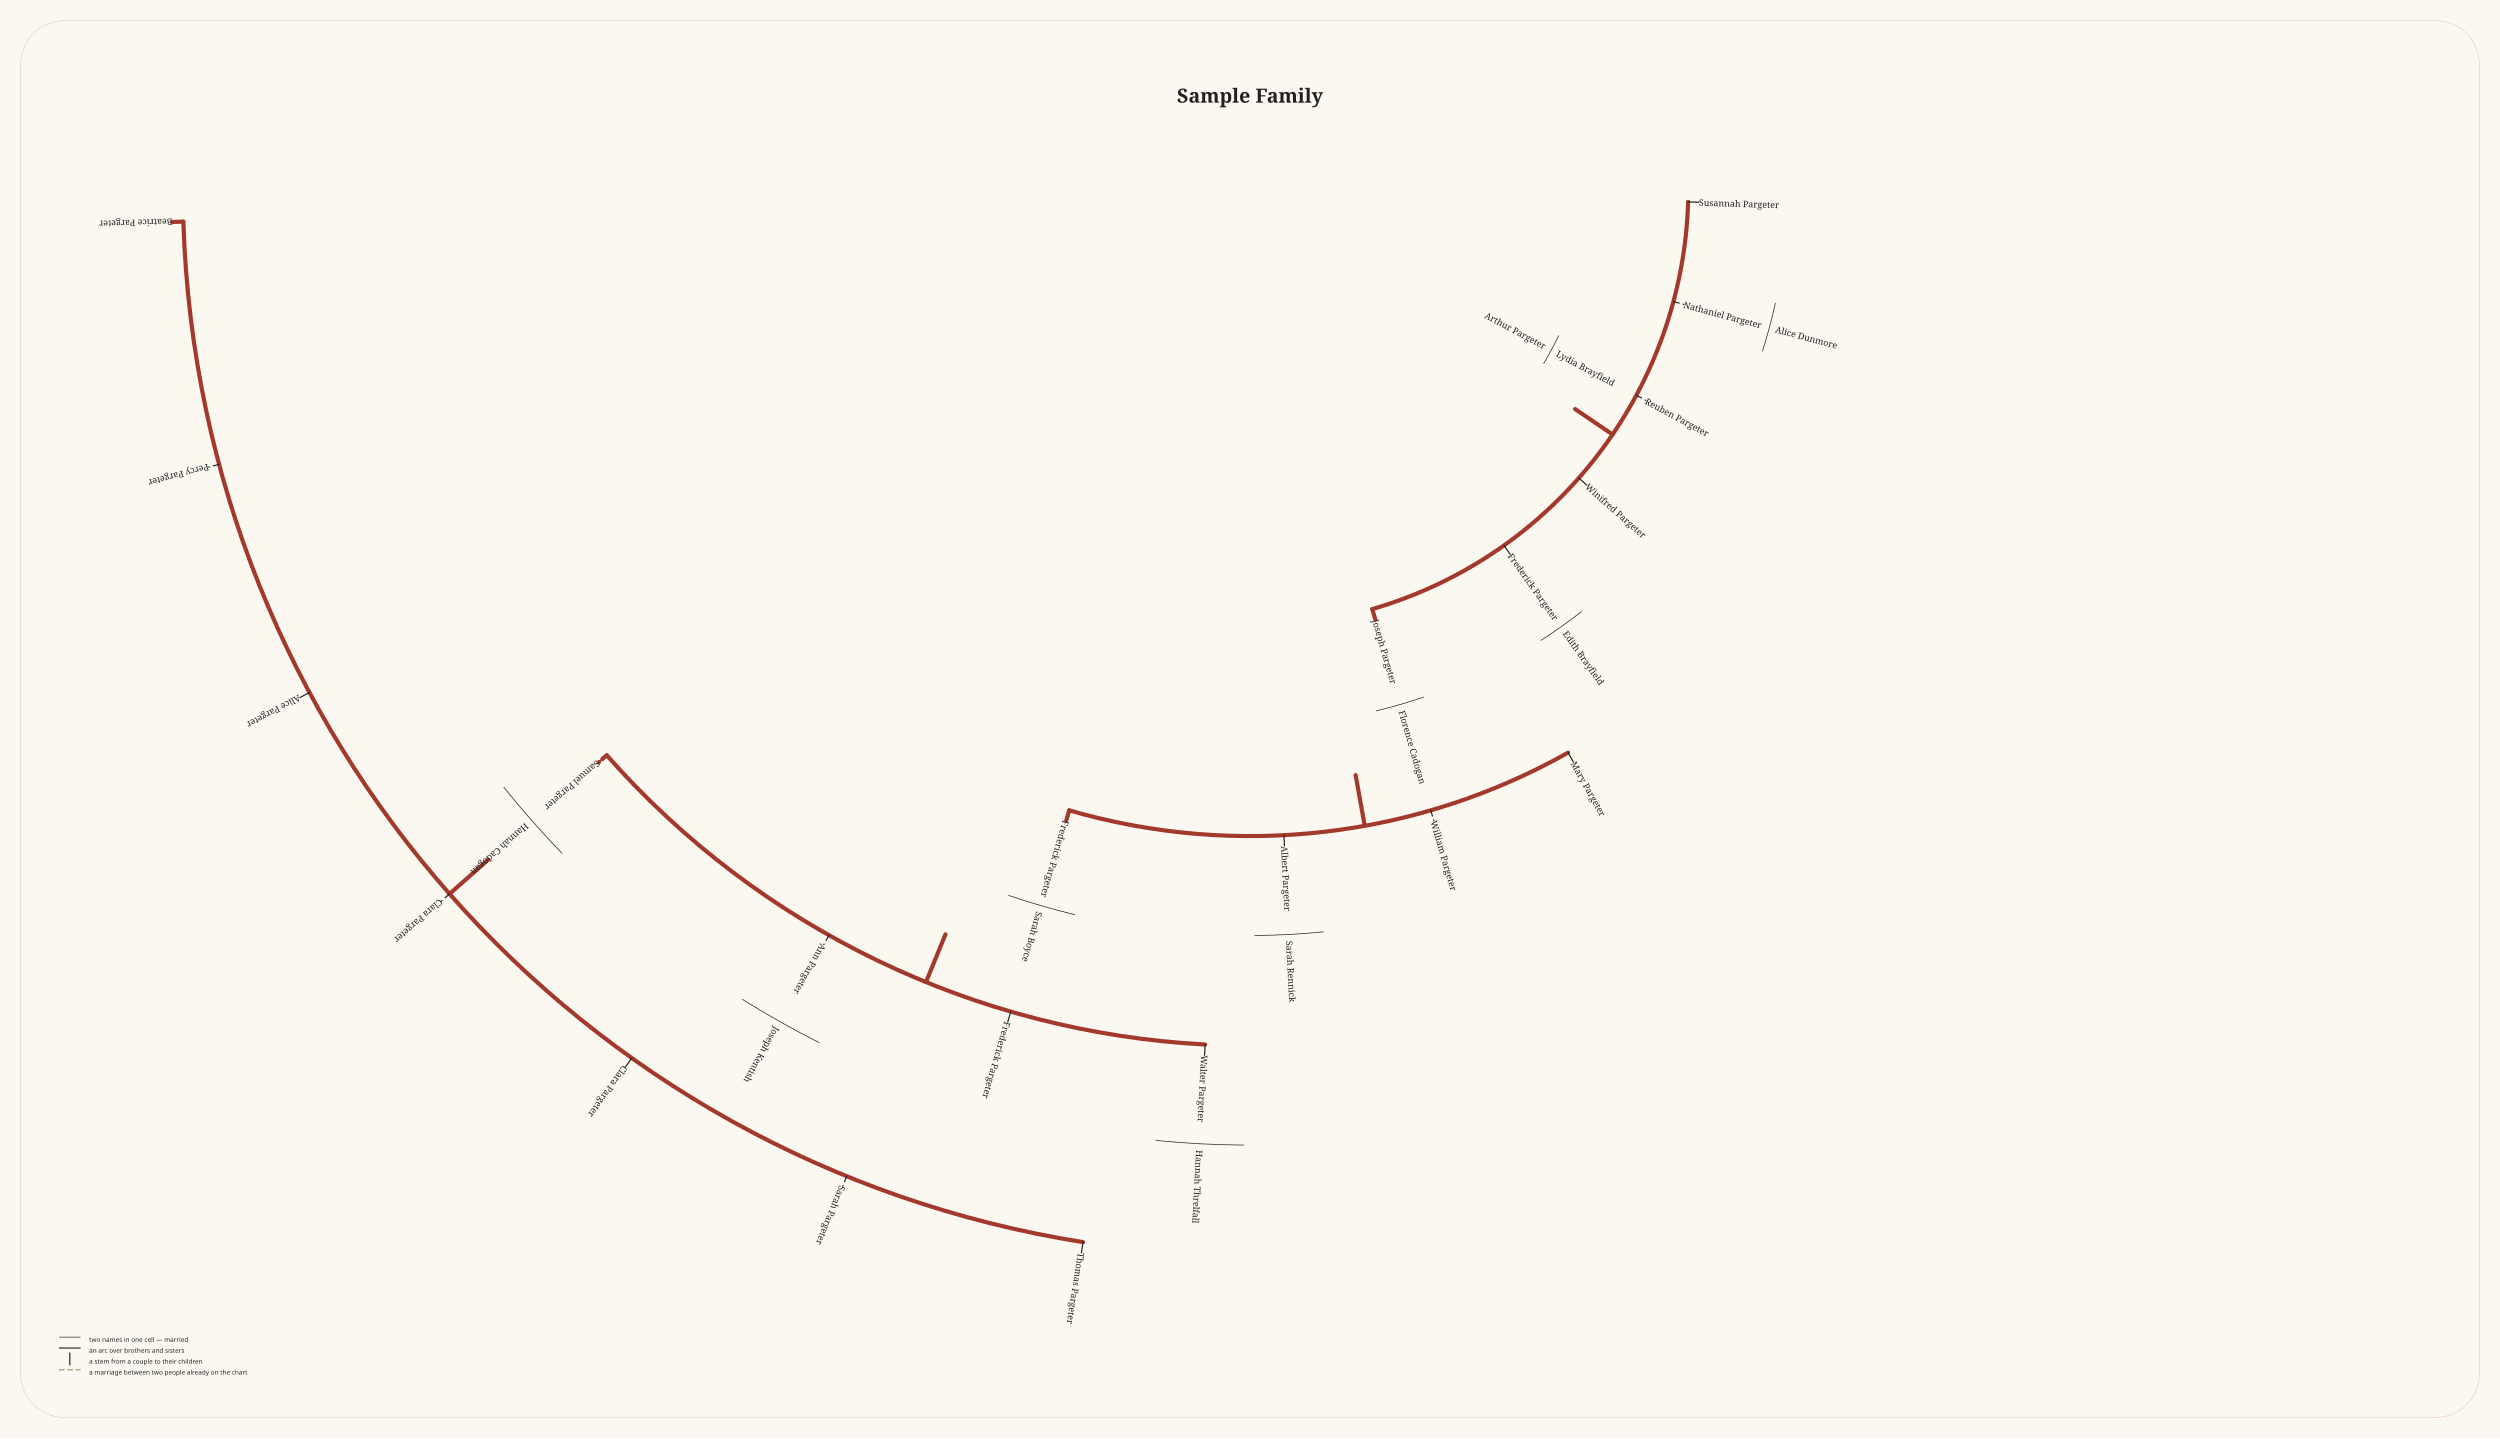
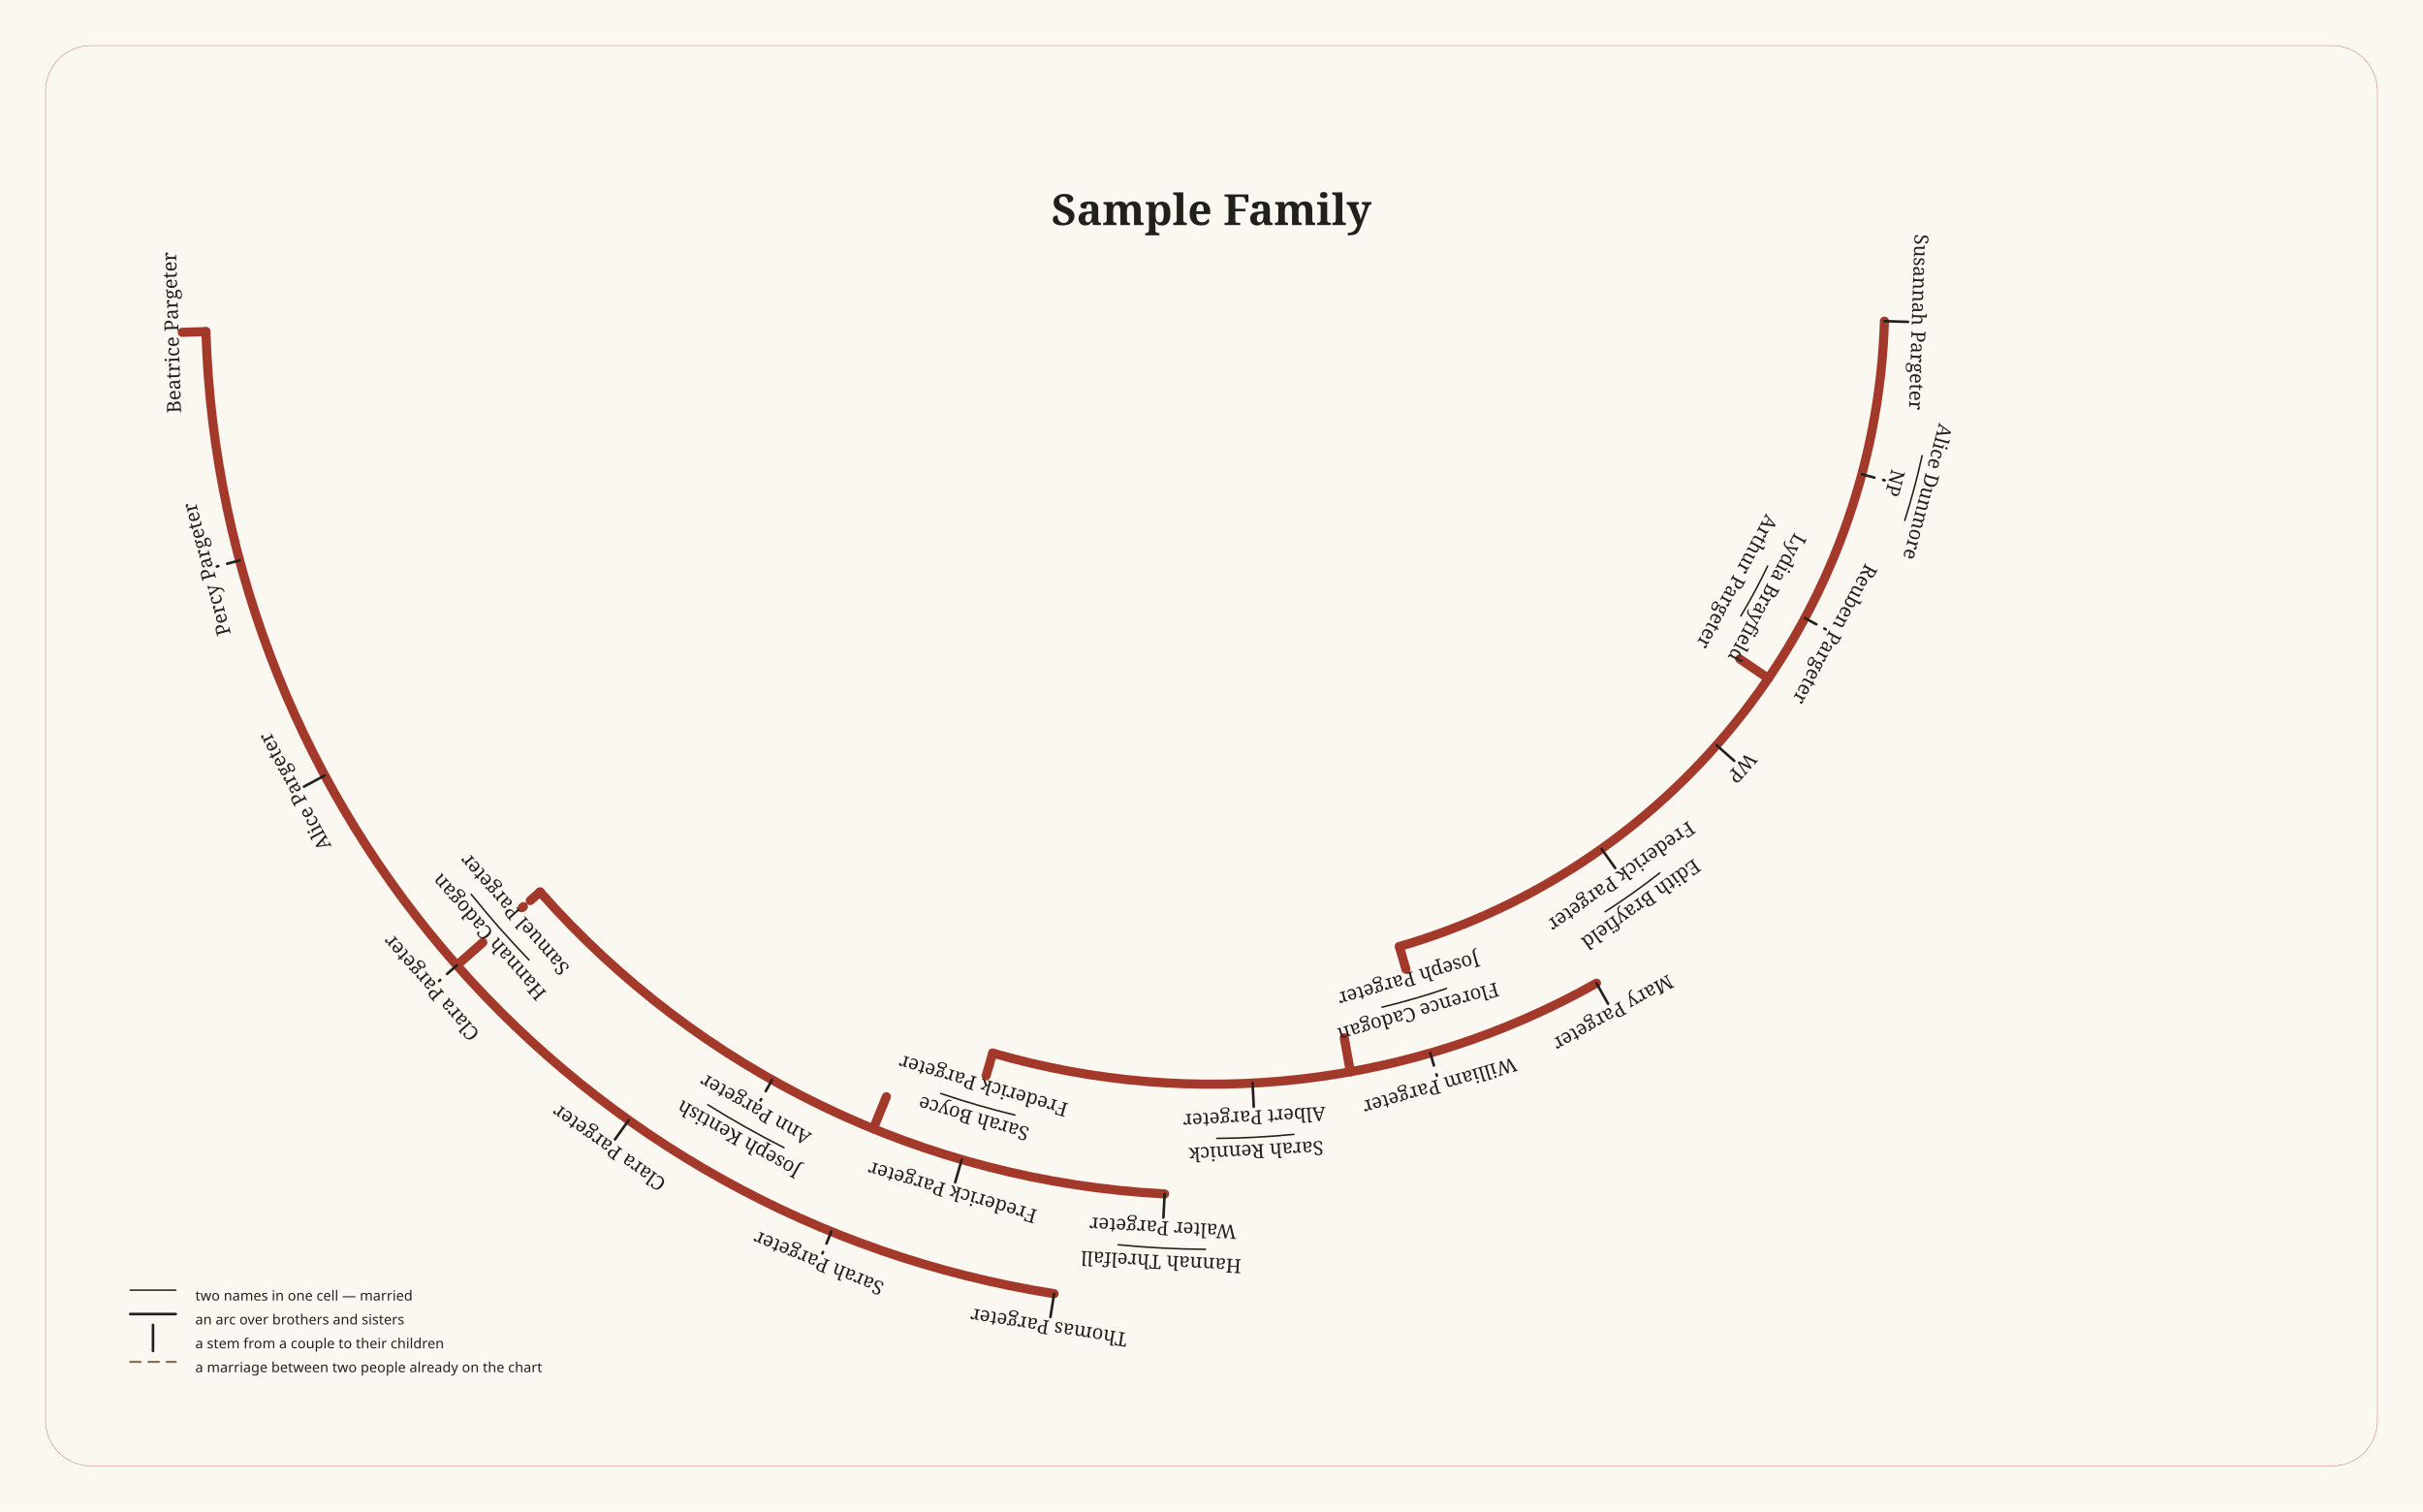
- <svg xmlns="http://www.w3.org/2000/svg" width="841.6mm" height="484.13mm" viewBox="0 0 841.6 484.13">
-   <rect x="0" y="0" width="841.6" height="484.13" fill="#FBF8F2" />
+ <svg xmlns="http://www.w3.org/2000/svg" width="372.16mm" height="232.153mm" viewBox="0 0 372.16 232.153">
+   <rect x="0" y="0" width="372.16" height="232.153" fill="#FBF8F2" />
  <g id="ENGRAVE">
-     <path d="M597.639,102.081A181.035,181.035 0 0,1 593.323,118.19" fill="none" stroke="#22201D" stroke-width="0.24" stroke-linecap="round" stroke-linejoin="round" />
-     <path d="M524.685,113.014A115.155,115.155 0 0,1 519.672,122.363" fill="none" stroke="#22201D" stroke-width="0.24" stroke-linecap="round" stroke-linejoin="round" />
-     <path d="M532.356,205.909A181.035,181.035 0 0,1 518.762,215.57" fill="none" stroke="#22201D" stroke-width="0.24" stroke-linecap="round" stroke-linejoin="round" />
-     <path d="M479.261,234.666A181.035,181.035 0 0,1 463.246,239.318" fill="none" stroke="#22201D" stroke-width="0.24" stroke-linecap="round" stroke-linejoin="round" />
-     <path d="M445.526,313.707A251.595,251.595 0 0,1 422.381,314.92" fill="none" stroke="#22201D" stroke-width="0.24" stroke-linecap="round" stroke-linejoin="round" />
-     <path d="M418.776,385.478A322.155,322.155 0 0,1 389.139,383.925" fill="none" stroke="#22201D" stroke-width="0.24" stroke-linecap="round" stroke-linejoin="round" />
-     <path d="M361.81,307.911A251.595,251.595 0 0,1 339.553,301.445" fill="none" stroke="#22201D" stroke-width="0.24" stroke-linecap="round" stroke-linejoin="round" />
-     <path d="M275.748,350.982A322.155,322.155 0 0,1 249.893,336.413" fill="none" stroke="#22201D" stroke-width="0.24" stroke-linecap="round" stroke-linejoin="round" />
-     <path d="M189.217,287.279A322.155,322.155 0 0,1 169.591,265.018" fill="none" stroke="#22201D" stroke-width="0.24" stroke-linecap="round" stroke-linejoin="round" />
-     <path d="M530.235,137.702L542.852,146.276" fill="none" stroke="#A3392B" stroke-width="1.4" stroke-linecap="round" stroke-linejoin="round" />
-     <path d="M568.297,67.965A147.57,147.57 0 0,1 461.971,205.04" fill="none" stroke="#A3392B" stroke-width="1.4" stroke-linecap="round" stroke-linejoin="round" />
-     <path d="M568.297,67.965L571.925,68.079" fill="none" stroke="#22201D" stroke-width="0.4" stroke-linecap="round" stroke-linejoin="round" />
-     <path d="M563.342,101.523L566.848,102.463" fill="none" stroke="#22201D" stroke-width="0.4" stroke-linecap="round" stroke-linejoin="round" stroke-dasharray="2,1.4" />
-     <path d="M550.854,133.064L554.053,134.779" fill="none" stroke="#22201D" stroke-width="0.4" stroke-linecap="round" stroke-linejoin="round" stroke-dasharray="2,1.4" />
-     <path d="M531.494,160.919L534.217,163.32" fill="none" stroke="#22201D" stroke-width="0.4" stroke-linecap="round" stroke-linejoin="round" />
-     <path d="M506.284,183.618L508.387,186.577" fill="none" stroke="#22201D" stroke-width="0.4" stroke-linecap="round" stroke-linejoin="round" />
-     <path d="M461.971,205.04L462.983,208.526" fill="none" stroke="#A3392B" stroke-width="1.4" stroke-linecap="round" stroke-linejoin="round" />
-     <path d="M456.353,260.926L459.428,278.012" fill="none" stroke="#A3392B" stroke-width="1.4" stroke-linecap="round" stroke-linejoin="round" />
-     <path d="M527.881,253.368A218.13,218.13 0 0,1 359.944,272.798" fill="none" stroke="#A3392B" stroke-width="1.4" stroke-linecap="round" stroke-linejoin="round" />
-     <path d="M527.881,253.368L529.663,256.53" fill="none" stroke="#22201D" stroke-width="0.4" stroke-linecap="round" stroke-linejoin="round" />
-     <path d="M481.656,272.798L482.669,276.284" fill="none" stroke="#22201D" stroke-width="0.4" stroke-linecap="round" stroke-linejoin="round" stroke-dasharray="2,1.4" />
-     <path d="M359.944,272.798L358.931,276.284" fill="none" stroke="#A3392B" stroke-width="1.4" stroke-linecap="round" stroke-linejoin="round" />
-     <path d="M432.216,281.161L432.406,284.786" fill="none" stroke="#22201D" stroke-width="0.4" stroke-linecap="round" stroke-linejoin="round" />
-     <path d="M318.281,314.545L311.721,330.619" fill="none" stroke="#A3392B" stroke-width="1.4" stroke-linecap="round" stroke-linejoin="round" />
-     <path d="M405.691,351.624A288.69,288.69 0 0,1 204.25,254.244" fill="none" stroke="#A3392B" stroke-width="1.4" stroke-linecap="round" stroke-linejoin="round" />
-     <path d="M405.691,351.624L405.501,355.249" fill="none" stroke="#22201D" stroke-width="0.4" stroke-linecap="round" stroke-linejoin="round" />
-     <path d="M340.258,340.557L339.245,344.043" fill="none" stroke="#22201D" stroke-width="0.4" stroke-linecap="round" stroke-linejoin="round" />
-     <path d="M204.25,254.244L201.528,256.644" fill="none" stroke="#A3392B" stroke-width="1.4" stroke-linecap="round" stroke-linejoin="round" stroke-dasharray="2,1.4" />
-     <path d="M279.081,314.84L277.299,318.003" fill="none" stroke="#22201D" stroke-width="0.4" stroke-linecap="round" stroke-linejoin="round" stroke-dasharray="2,1.4" />
-     <path d="M164.345,289.425L151.323,300.906" fill="none" stroke="#A3392B" stroke-width="1.4" stroke-linecap="round" stroke-linejoin="round" />
-     <path d="M364.601,418.157A359.25,359.25 0 0,1 61.727,74.614" fill="none" stroke="#A3392B" stroke-width="1.4" stroke-linecap="round" stroke-linejoin="round" />
-     <path d="M364.601,418.157L364.033,421.742" fill="none" stroke="#22201D" stroke-width="0.4" stroke-linecap="round" stroke-linejoin="round" />
-     <path d="M285.061,395.949L283.689,399.31" fill="none" stroke="#22201D" stroke-width="0.4" stroke-linecap="round" stroke-linejoin="round" stroke-dasharray="2,1.4" />
-     <path d="M212.693,356.164L210.59,359.123" fill="none" stroke="#22201D" stroke-width="0.4" stroke-linecap="round" stroke-linejoin="round" />
-     <path d="M151.323,300.906L148.6,303.306" fill="none" stroke="#22201D" stroke-width="0.4" stroke-linecap="round" stroke-linejoin="round" stroke-dasharray="2,1.4" />
-     <path d="M104.192,233.094L100.993,234.809" fill="none" stroke="#22201D" stroke-width="0.4" stroke-linecap="round" stroke-linejoin="round" />
-     <path d="M73.791,156.31L70.285,157.25" fill="none" stroke="#22201D" stroke-width="0.4" stroke-linecap="round" stroke-linejoin="round" stroke-dasharray="2,1.4" />
-     <path d="M61.727,74.614L58.099,74.728" fill="none" stroke="#A3392B" stroke-width="1.4" stroke-linecap="round" stroke-linejoin="round" />
-     <text x="500.117" y="105.859" font-family="Georgia, 'Iowan Old Style', serif" font-size="3" fill="#22201D" text-anchor="start" dominant-baseline="central" transform="rotate(28.2,500.1173,105.8592)">Arthur Pargeter</text>
-     <text x="524.177" y="118.76" font-family="Georgia, 'Iowan Old Style', serif" font-size="3" fill="#22201D" text-anchor="start" dominant-baseline="central" transform="rotate(28.2,524.1769,118.7598)">Lydia Brayfield</text>
-     <text x="571.925" y="68.079" font-family="Georgia, 'Iowan Old Style', serif" font-size="3" fill="#22201D" text-anchor="start" dominant-baseline="central" transform="rotate(1.8,571.9254,68.0789)">Susannah Pargeter</text>
-     <text x="566.848" y="102.463" font-family="Georgia, 'Iowan Old Style', serif" font-size="3" fill="#22201D" text-anchor="start" dominant-baseline="central" transform="rotate(15,566.848,102.463)">Nathaniel Pargeter</text>
-     <text x="597.738" y="110.74" font-family="Georgia, 'Iowan Old Style', serif" font-size="3" fill="#22201D" text-anchor="start" dominant-baseline="central" transform="rotate(15,597.7383,110.7401)">Alice Dunmore</text>
-     <text x="554.053" y="134.779" font-family="Georgia, 'Iowan Old Style', serif" font-size="3" fill="#22201D" text-anchor="start" dominant-baseline="central" transform="rotate(28.2,554.0531,134.7793)">Reuben Pargeter</text>
-     <text x="534.217" y="163.32" font-family="Georgia, 'Iowan Old Style', serif" font-size="3" fill="#22201D" text-anchor="start" dominant-baseline="central" transform="rotate(41.4,534.2168,163.3199)">Winifred Pargeter</text>
-     <text x="508.387" y="186.577" font-family="Georgia, 'Iowan Old Style', serif" font-size="3" fill="#22201D" text-anchor="start" dominant-baseline="central" transform="rotate(54.6,508.3873,186.5769)">Frederick Pargeter</text>
-     <text x="526.913" y="212.645" font-family="Georgia, 'Iowan Old Style', serif" font-size="3" fill="#22201D" text-anchor="start" dominant-baseline="central" transform="rotate(54.6,526.9127,212.6447)">Edith Brayfield</text>
-     <text x="462.983" y="208.526" font-family="Georgia, 'Iowan Old Style', serif" font-size="3" fill="#22201D" text-anchor="start" dominant-baseline="central" transform="rotate(73.8,462.9835,208.526)">Joseph Pargeter</text>
-     <text x="471.906" y="239.236" font-family="Georgia, 'Iowan Old Style', serif" font-size="3" fill="#22201D" text-anchor="start" dominant-baseline="central" transform="rotate(73.8,471.9056,239.2362)">Florence Cadogan</text>
-     <text x="529.663" y="256.53" font-family="Georgia, 'Iowan Old Style', serif" font-size="3" fill="#22201D" text-anchor="start" dominant-baseline="central" transform="rotate(60.6,529.6628,256.53)">Mary Pargeter</text>
-     <text x="482.669" y="276.284" font-family="Georgia, 'Iowan Old Style', serif" font-size="3" fill="#22201D" text-anchor="start" dominant-baseline="central" transform="rotate(73.8,482.6691,276.2843)">William Pargeter</text>
-     <text x="432.406" y="284.786" font-family="Georgia, 'Iowan Old Style', serif" font-size="3" fill="#22201D" text-anchor="start" dominant-baseline="central" transform="rotate(87,432.406,284.7857)">Albert Pargeter</text>
-     <text x="434.08" y="316.722" font-family="Georgia, 'Iowan Old Style', serif" font-size="3" fill="#22201D" text-anchor="start" dominant-baseline="central" transform="rotate(87,434.0797,316.7218)">Sarah Rennick</text>
-     <text x="358.931" y="276.284" font-family="Georgia, 'Iowan Old Style', serif" font-size="3" fill="#22201D" text-anchor="start" dominant-baseline="central" transform="rotate(106.2,358.9309,276.2843)">Frederick Pargeter</text>
-     <text x="350.009" y="306.995" font-family="Georgia, 'Iowan Old Style', serif" font-size="3" fill="#22201D" text-anchor="start" dominant-baseline="central" transform="rotate(106.2,350.0088,306.9945)">Sarah Boyce</text>
-     <text x="405.501" y="355.249" font-family="Georgia, 'Iowan Old Style', serif" font-size="3" fill="#22201D" text-anchor="start" dominant-baseline="central" transform="rotate(93,405.5012,355.249)">Walter Pargeter</text>
-     <text x="403.827" y="387.185" font-family="Georgia, 'Iowan Old Style', serif" font-size="3" fill="#22201D" text-anchor="start" dominant-baseline="central" transform="rotate(93,403.8274,387.1851)">Hannah Threlfall</text>
-     <text x="339.245" y="344.043" font-family="Georgia, 'Iowan Old Style', serif" font-size="3" fill="#22201D" text-anchor="start" dominant-baseline="central" transform="rotate(106.2,339.2453,344.0426)">Frederick Pargeter</text>
-     <text x="277.299" y="318.003" font-family="Georgia, 'Iowan Old Style', serif" font-size="3" fill="#22201D" text-anchor="start" dominant-baseline="central" transform="rotate(119.4,277.299,318.0028)">Ann Pargeter</text>
-     <text x="261.6" y="345.864" font-family="Georgia, 'Iowan Old Style', serif" font-size="3" fill="#22201D" text-anchor="start" dominant-baseline="central" transform="rotate(119.4,261.5999,345.8642)">Joseph Kentish</text>
-     <text x="201.528" y="256.644" font-family="Georgia, 'Iowan Old Style', serif" font-size="3" fill="#22201D" text-anchor="start" dominant-baseline="central" transform="rotate(138.6,201.5275,256.6443)">Samuel Pargeter</text>
-     <text x="177.539" y="277.793" font-family="Georgia, 'Iowan Old Style', serif" font-size="3" fill="#22201D" text-anchor="start" dominant-baseline="central" transform="rotate(138.6,177.539,277.793)">Hannah Cadogan</text>
-     <text x="364.033" y="421.742" font-family="Georgia, 'Iowan Old Style', serif" font-size="3" fill="#22201D" text-anchor="start" dominant-baseline="central" transform="rotate(99,364.0331,421.7419)">Thomas Pargeter</text>
-     <text x="283.689" y="399.31" font-family="Georgia, 'Iowan Old Style', serif" font-size="3" fill="#22201D" text-anchor="start" dominant-baseline="central" transform="rotate(112.2,283.6891,399.3095)">Sarah Pargeter</text>
-     <text x="210.59" y="359.123" font-family="Georgia, 'Iowan Old Style', serif" font-size="3" fill="#22201D" text-anchor="start" dominant-baseline="central" transform="rotate(125.4,210.5904,359.1232)">Clara Pargeter</text>
-     <text x="148.6" y="303.306" font-family="Georgia, 'Iowan Old Style', serif" font-size="3" fill="#22201D" text-anchor="start" dominant-baseline="central" transform="rotate(138.6,148.5997,303.3064)">Clara Pargeter</text>
-     <text x="100.993" y="234.809" font-family="Georgia, 'Iowan Old Style', serif" font-size="3" fill="#22201D" text-anchor="start" dominant-baseline="central" transform="rotate(151.8,100.9926,234.8088)">Alice Pargeter</text>
-     <text x="70.285" y="157.25" font-family="Georgia, 'Iowan Old Style', serif" font-size="3" fill="#22201D" text-anchor="start" dominant-baseline="central" transform="rotate(165,70.2848,157.2498)">Percy Pargeter</text>
-     <text x="58.099" y="74.728" font-family="Georgia, 'Iowan Old Style', serif" font-size="3" fill="#22201D" text-anchor="start" dominant-baseline="central" transform="rotate(178.2,58.0991,74.7279)">Beatrice Pargeter</text>
-     <text x="420.8" y="32" font-family="Georgia, 'Iowan Old Style', serif" font-size="6.6" fill="#22201D" text-anchor="middle" dominant-baseline="central" font-weight="600">Sample Family</text>
-     <path d="M 20.000,450.130 L 27.000,450.130" fill="none" stroke="#22201D" stroke-width="0.22" stroke-linecap="round" stroke-linejoin="round" />
-     <text x="30" y="450.886" font-family="sans-serif" font-size="2.16" fill="#22201D" text-anchor="start" dominant-baseline="central">two names in one cell — married</text>
-     <path d="M 20.000,453.802 L 27.000,453.802" fill="none" stroke="#22201D" stroke-width="0.4" stroke-linecap="round" stroke-linejoin="round" />
-     <text x="30" y="454.558" font-family="sans-serif" font-size="2.16" fill="#22201D" text-anchor="start" dominant-baseline="central">an arc over brothers and sisters</text>
-     <path d="M 23.500,455.474 L 23.500,459.474" fill="none" stroke="#22201D" stroke-width="0.4" stroke-linecap="round" stroke-linejoin="round" />
-     <text x="30" y="458.23" font-family="sans-serif" font-size="2.16" fill="#22201D" text-anchor="start" dominant-baseline="central">a stem from a couple to their children</text>
-     <path d="M 20.000,461.146 L 27.000,461.146" fill="none" stroke="#8A6F4E" stroke-width="0.32" stroke-linecap="round" stroke-linejoin="round" stroke-dasharray="1.6,1.2" />
-     <text x="30" y="461.902" font-family="sans-serif" font-size="2.16" fill="#22201D" text-anchor="start" dominant-baseline="central">a marriage between two people already on the chart</text>
+     <path d="M295.225,69.99A111.735,111.735 0 0,1 292.561,79.932" fill="none" stroke="#22201D" stroke-width="0.24" stroke-linecap="round" stroke-linejoin="round" />
+     <path d="M271.508,86.929A94.695,94.695 0 0,1 267.385,94.617" fill="none" stroke="#22201D" stroke-width="0.24" stroke-linecap="round" stroke-linejoin="round" />
+     <path d="M254.932,134.073A111.735,111.735 0 0,1 246.542,140.036" fill="none" stroke="#22201D" stroke-width="0.24" stroke-linecap="round" stroke-linejoin="round" />
+     <path d="M222.162,151.821A111.735,111.735 0 0,1 212.278,154.693" fill="none" stroke="#22201D" stroke-width="0.24" stroke-linecap="round" stroke-linejoin="round" />
+     <path d="M198.736,174.224A128.775,128.775 0 0,1 186.889,174.845" fill="none" stroke="#22201D" stroke-width="0.24" stroke-linecap="round" stroke-linejoin="round" />
+     <path d="M185.164,191.885A145.815,145.815 0 0,1 171.75,191.182" fill="none" stroke="#22201D" stroke-width="0.24" stroke-linecap="round" stroke-linejoin="round" />
+     <path d="M155.887,171.258A128.775,128.775 0 0,1 144.495,167.948" fill="none" stroke="#22201D" stroke-width="0.24" stroke-linecap="round" stroke-linejoin="round" />
+     <path d="M120.426,176.271A145.815,145.815 0 0,1 108.724,169.677" fill="none" stroke="#22201D" stroke-width="0.24" stroke-linecap="round" stroke-linejoin="round" />
+     <path d="M81.26,147.438A145.815,145.815 0 0,1 72.377,137.362" fill="none" stroke="#22201D" stroke-width="0.24" stroke-linecap="round" stroke-linejoin="round" />
+     <path d="M267.209,101.208L271.608,104.198" fill="none" stroke="#A3392B" stroke-width="1.4" stroke-linecap="round" stroke-linejoin="round" />
+     <path d="M289.439,49.321A103.41,103.41 0 0,1 214.93,145.377" fill="none" stroke="#A3392B" stroke-width="1.4" stroke-linecap="round" stroke-linejoin="round" />
+     <path d="M289.439,49.321L293.067,49.435" fill="none" stroke="#22201D" stroke-width="0.4" stroke-linecap="round" stroke-linejoin="round" />
+     <path d="M285.966,72.837L289.473,73.777" fill="none" stroke="#22201D" stroke-width="0.4" stroke-linecap="round" stroke-linejoin="round" stroke-dasharray="2,1.4" />
+     <path d="M277.216,94.939L280.415,96.654" fill="none" stroke="#22201D" stroke-width="0.4" stroke-linecap="round" stroke-linejoin="round" stroke-dasharray="2,1.4" />
+     <path d="M263.649,114.459L266.372,116.859" fill="none" stroke="#22201D" stroke-width="0.4" stroke-linecap="round" stroke-linejoin="round" />
+     <path d="M245.983,130.365L248.086,133.324" fill="none" stroke="#22201D" stroke-width="0.4" stroke-linecap="round" stroke-linejoin="round" />
+     <path d="M214.93,145.377L215.943,148.863" fill="none" stroke="#A3392B" stroke-width="1.4" stroke-linecap="round" stroke-linejoin="round" />
+     <path d="M206.468,159.384L207.41,164.619" fill="none" stroke="#A3392B" stroke-width="1.4" stroke-linecap="round" stroke-linejoin="round" />
+     <path d="M245.209,151.01A120.45,120.45 0 0,1 152.476,161.74" fill="none" stroke="#A3392B" stroke-width="1.4" stroke-linecap="round" stroke-linejoin="round" />
+     <path d="M245.209,151.01L246.991,154.173" fill="none" stroke="#22201D" stroke-width="0.4" stroke-linecap="round" stroke-linejoin="round" />
+     <path d="M219.685,161.74L220.697,165.226" fill="none" stroke="#22201D" stroke-width="0.4" stroke-linecap="round" stroke-linejoin="round" stroke-dasharray="2,1.4" />
+     <path d="M152.476,161.74L151.463,165.226" fill="none" stroke="#A3392B" stroke-width="1.4" stroke-linecap="round" stroke-linejoin="round" />
+     <path d="M192.384,166.358L192.574,169.983" fill="none" stroke="#22201D" stroke-width="0.4" stroke-linecap="round" stroke-linejoin="round" />
+     <path d="M136.14,168.446L134.131,173.371" fill="none" stroke="#A3392B" stroke-width="1.4" stroke-linecap="round" stroke-linejoin="round" />
+     <path d="M178.884,183.374A137.49,137.49 0 0,1 82.947,136.996" fill="none" stroke="#A3392B" stroke-width="1.4" stroke-linecap="round" stroke-linejoin="round" />
+     <path d="M178.884,183.374L178.694,186.999" fill="none" stroke="#22201D" stroke-width="0.4" stroke-linecap="round" stroke-linejoin="round" />
+     <path d="M147.721,178.103L146.709,181.589" fill="none" stroke="#22201D" stroke-width="0.4" stroke-linecap="round" stroke-linejoin="round" />
+     <path d="M82.947,136.996L80.224,139.397" fill="none" stroke="#A3392B" stroke-width="1.4" stroke-linecap="round" stroke-linejoin="round" stroke-dasharray="2,1.4" />
+     <path d="M118.586,165.856L116.804,169.018" fill="none" stroke="#22201D" stroke-width="0.4" stroke-linecap="round" stroke-linejoin="round" stroke-dasharray="2,1.4" />
+     <path d="M74.155,144.748L70.165,148.265" fill="none" stroke="#A3392B" stroke-width="1.4" stroke-linecap="round" stroke-linejoin="round" />
+     <path d="M161.906,198.7A154.53,154.53 0 0,1 31.626,50.927" fill="none" stroke="#A3392B" stroke-width="1.4" stroke-linecap="round" stroke-linejoin="round" />
+     <path d="M161.906,198.7L161.338,202.286" fill="none" stroke="#22201D" stroke-width="0.4" stroke-linecap="round" stroke-linejoin="round" />
+     <path d="M127.692,189.148L126.321,192.508" fill="none" stroke="#22201D" stroke-width="0.4" stroke-linecap="round" stroke-linejoin="round" stroke-dasharray="2,1.4" />
+     <path d="M96.564,172.034L94.461,174.993" fill="none" stroke="#22201D" stroke-width="0.4" stroke-linecap="round" stroke-linejoin="round" />
+     <path d="M70.165,148.265L67.442,150.666" fill="none" stroke="#22201D" stroke-width="0.4" stroke-linecap="round" stroke-linejoin="round" stroke-dasharray="2,1.4" />
+     <path d="M49.892,119.096L46.693,120.811" fill="none" stroke="#22201D" stroke-width="0.4" stroke-linecap="round" stroke-linejoin="round" />
+     <path d="M36.816,86.068L33.309,87.007" fill="none" stroke="#22201D" stroke-width="0.4" stroke-linecap="round" stroke-linejoin="round" stroke-dasharray="2,1.4" />
+     <path d="M31.626,50.927L27.998,51.041" fill="none" stroke="#A3392B" stroke-width="1.4" stroke-linecap="round" stroke-linejoin="round" />
+     <text x="266.931" y="89.424" font-family="Georgia, 'Iowan Old Style', serif" font-size="3" fill="#22201D" text-anchor="middle" dominant-baseline="central" transform="rotate(118.2,266.9308,89.4245)">Arthur Pargeter</text>
+     <text x="271.531" y="91.891" font-family="Georgia, 'Iowan Old Style', serif" font-size="3" fill="#22201D" text-anchor="middle" dominant-baseline="central" transform="rotate(118.2,271.5312,91.8912)">Lydia Brayfield</text>
+     <text x="294.806" y="49.49" font-family="Georgia, 'Iowan Old Style', serif" font-size="3" fill="#22201D" text-anchor="middle" dominant-baseline="central" transform="rotate(91.8,294.8063,49.4896)">Susannah Pargeter</text>
+     <text x="291.153" y="74.227" font-family="Georgia, 'Iowan Old Style', serif" font-size="3" fill="#22201D" text-anchor="middle" dominant-baseline="central" transform="rotate(105,291.1534,74.227)">NP</text>
+     <text x="296.195" y="75.578" font-family="Georgia, 'Iowan Old Style', serif" font-size="3" fill="#22201D" text-anchor="middle" dominant-baseline="central" transform="rotate(105,296.1955,75.5781)">Alice Dunmore</text>
+     <text x="281.948" y="97.477" font-family="Georgia, 'Iowan Old Style', serif" font-size="3" fill="#22201D" text-anchor="middle" dominant-baseline="central" transform="rotate(118.2,281.9482,97.4768)">Reuben Pargeter</text>
+     <text x="267.677" y="118.01" font-family="Georgia, 'Iowan Old Style', serif" font-size="3" fill="#22201D" text-anchor="middle" dominant-baseline="central" transform="rotate(131.4,267.6771,118.0102)">WP</text>
+     <text x="249.094" y="134.742" font-family="Georgia, 'Iowan Old Style', serif" font-size="3" fill="#22201D" text-anchor="middle" dominant-baseline="central" transform="rotate(144.6,249.0942,134.7423)">Frederick Pargeter</text>
+     <text x="252.118" y="138.997" font-family="Georgia, 'Iowan Old Style', serif" font-size="3" fill="#22201D" text-anchor="middle" dominant-baseline="central" transform="rotate(144.6,252.1181,138.9973)">Edith Brayfield</text>
+     <text x="216.429" y="150.533" font-family="Georgia, 'Iowan Old Style', serif" font-size="3" fill="#22201D" text-anchor="middle" dominant-baseline="central" transform="rotate(163.8,216.4287,150.5334)">Joseph Pargeter</text>
+     <text x="217.885" y="155.546" font-family="Georgia, 'Iowan Old Style', serif" font-size="3" fill="#22201D" text-anchor="middle" dominant-baseline="central" transform="rotate(163.8,217.885,155.5462)">Florence Cadogan</text>
+     <text x="247.845" y="155.689" font-family="Georgia, 'Iowan Old Style', serif" font-size="3" fill="#22201D" text-anchor="middle" dominant-baseline="central" transform="rotate(150.6,247.8455,155.6888)">Mary Pargeter</text>
+     <text x="221.183" y="166.897" font-family="Georgia, 'Iowan Old Style', serif" font-size="3" fill="#22201D" text-anchor="middle" dominant-baseline="central" transform="rotate(163.8,221.1827,166.8968)">William Pargeter</text>
+     <text x="192.665" y="171.72" font-family="Georgia, 'Iowan Old Style', serif" font-size="3" fill="#22201D" text-anchor="middle" dominant-baseline="central" transform="rotate(177,192.6649,171.7203)">Albert Pargeter</text>
+     <text x="192.938" y="176.933" font-family="Georgia, 'Iowan Old Style', serif" font-size="3" fill="#22201D" text-anchor="middle" dominant-baseline="central" transform="rotate(177,192.9381,176.9331)">Sarah Rennick</text>
+     <text x="150.977" y="166.897" font-family="Georgia, 'Iowan Old Style', serif" font-size="3" fill="#22201D" text-anchor="middle" dominant-baseline="central" transform="rotate(196.2,150.9773,166.8968)">Frederick Pargeter</text>
+     <text x="149.521" y="171.91" font-family="Georgia, 'Iowan Old Style', serif" font-size="3" fill="#22201D" text-anchor="middle" dominant-baseline="central" transform="rotate(196.2,149.521,171.9096)">Sarah Boyce</text>
+     <text x="178.603" y="188.737" font-family="Georgia, 'Iowan Old Style', serif" font-size="3" fill="#22201D" text-anchor="middle" dominant-baseline="central" transform="rotate(183,178.6033,188.7369)">Walter Pargeter</text>
+     <text x="178.33" y="193.95" font-family="Georgia, 'Iowan Old Style', serif" font-size="3" fill="#22201D" text-anchor="middle" dominant-baseline="central" transform="rotate(183,178.3301,193.9498)">Hannah Threlfall</text>
+     <text x="146.223" y="183.26" font-family="Georgia, 'Iowan Old Style', serif" font-size="3" fill="#22201D" text-anchor="middle" dominant-baseline="central" transform="rotate(196.2,146.2233,183.2603)">Frederick Pargeter</text>
+     <text x="115.95" y="170.534" font-family="Georgia, 'Iowan Old Style', serif" font-size="3" fill="#22201D" text-anchor="middle" dominant-baseline="central" transform="rotate(209.4,115.9495,170.5343)">Ann Pargeter</text>
+     <text x="113.387" y="175.082" font-family="Georgia, 'Iowan Old Style', serif" font-size="3" fill="#22201D" text-anchor="middle" dominant-baseline="central" transform="rotate(209.4,113.387,175.082)">Joseph Kentish</text>
+     <text x="78.919" y="140.548" font-family="Georgia, 'Iowan Old Style', serif" font-size="3" fill="#22201D" text-anchor="middle" dominant-baseline="central" transform="rotate(228.6,78.9191,140.5477)">Samuel Pargeter</text>
+     <text x="75.004" y="144" font-family="Georgia, 'Iowan Old Style', serif" font-size="3" fill="#22201D" text-anchor="middle" dominant-baseline="central" transform="rotate(228.6,75.0036,143.9998)">Hannah Cadogan</text>
+     <text x="161.066" y="204.004" font-family="Georgia, 'Iowan Old Style', serif" font-size="3" fill="#22201D" text-anchor="middle" dominant-baseline="central" transform="rotate(189,161.0661,204.0041)">Thomas Pargeter</text>
+     <text x="125.663" y="194.119" font-family="Georgia, 'Iowan Old Style', serif" font-size="3" fill="#22201D" text-anchor="middle" dominant-baseline="central" transform="rotate(202.2,125.6633,194.1194)">Sarah Pargeter</text>
+     <text x="93.453" y="176.412" font-family="Georgia, 'Iowan Old Style', serif" font-size="3" fill="#22201D" text-anchor="middle" dominant-baseline="central" transform="rotate(215.4,93.4529,176.4116)">Clara Pargeter</text>
+     <text x="66.137" y="151.816" font-family="Georgia, 'Iowan Old Style', serif" font-size="3" fill="#22201D" text-anchor="middle" dominant-baseline="central" transform="rotate(228.6,66.1372,151.8165)">Clara Pargeter</text>
+     <text x="45.16" y="121.634" font-family="Georgia, 'Iowan Old Style', serif" font-size="3" fill="#22201D" text-anchor="middle" dominant-baseline="central" transform="rotate(241.8,45.1596,121.6336)">Alice Pargeter</text>
+     <text x="31.628" y="87.458" font-family="Georgia, 'Iowan Old Style', serif" font-size="3" fill="#22201D" text-anchor="middle" dominant-baseline="central" transform="rotate(255,31.6285,87.4579)">Percy Pargeter</text>
+     <text x="26.259" y="51.095" font-family="Georgia, 'Iowan Old Style', serif" font-size="3" fill="#22201D" text-anchor="middle" dominant-baseline="central" transform="rotate(268.2,26.2589,51.0953)">Beatrice Pargeter</text>
+     <text x="186.08" y="32" font-family="Georgia, 'Iowan Old Style', serif" font-size="6.6" fill="#22201D" text-anchor="middle" dominant-baseline="central" font-weight="600">Sample Family</text>
+     <path d="M 20.000,198.153 L 27.000,198.153" fill="none" stroke="#22201D" stroke-width="0.22" stroke-linecap="round" stroke-linejoin="round" />
+     <text x="30" y="198.909" font-family="sans-serif" font-size="2.16" fill="#22201D" text-anchor="start" dominant-baseline="central">two names in one cell — married</text>
+     <path d="M 20.000,201.825 L 27.000,201.825" fill="none" stroke="#22201D" stroke-width="0.4" stroke-linecap="round" stroke-linejoin="round" />
+     <text x="30" y="202.581" font-family="sans-serif" font-size="2.16" fill="#22201D" text-anchor="start" dominant-baseline="central">an arc over brothers and sisters</text>
+     <path d="M 23.500,203.497 L 23.500,207.497" fill="none" stroke="#22201D" stroke-width="0.4" stroke-linecap="round" stroke-linejoin="round" />
+     <text x="30" y="206.253" font-family="sans-serif" font-size="2.16" fill="#22201D" text-anchor="start" dominant-baseline="central">a stem from a couple to their children</text>
+     <path d="M 20.000,209.169 L 27.000,209.169" fill="none" stroke="#8A6F4E" stroke-width="0.32" stroke-linecap="round" stroke-linejoin="round" stroke-dasharray="1.6,1.2" />
+     <text x="30" y="209.925" font-family="sans-serif" font-size="2.16" fill="#22201D" text-anchor="start" dominant-baseline="central">a marriage between two people already on the chart</text>
  </g>
  <g id="CUT">
-     <path d="M21.524,7H820.076A14.524,14.524 0 0,1 834.6,21.524V462.606A14.524,14.524 0 0,1 820.076,477.13H21.524A14.524,14.524 0 0,1 7,462.606V21.524A14.524,14.524 0 0,1 21.524,7Z" fill="none" stroke="#B03A2E" stroke-width="0.05" stroke-linecap="round" stroke-linejoin="round" />
+     <path d="M13.965,7H358.195A6.965,6.965 0 0,1 365.16,13.965V218.188A6.965,6.965 0 0,1 358.195,225.153H13.965A6.965,6.965 0 0,1 7,218.188V13.965A6.965,6.965 0 0,1 13.965,7Z" fill="none" stroke="#B03A2E" stroke-width="0.05" stroke-linecap="round" stroke-linejoin="round" />
  </g>
</svg>
